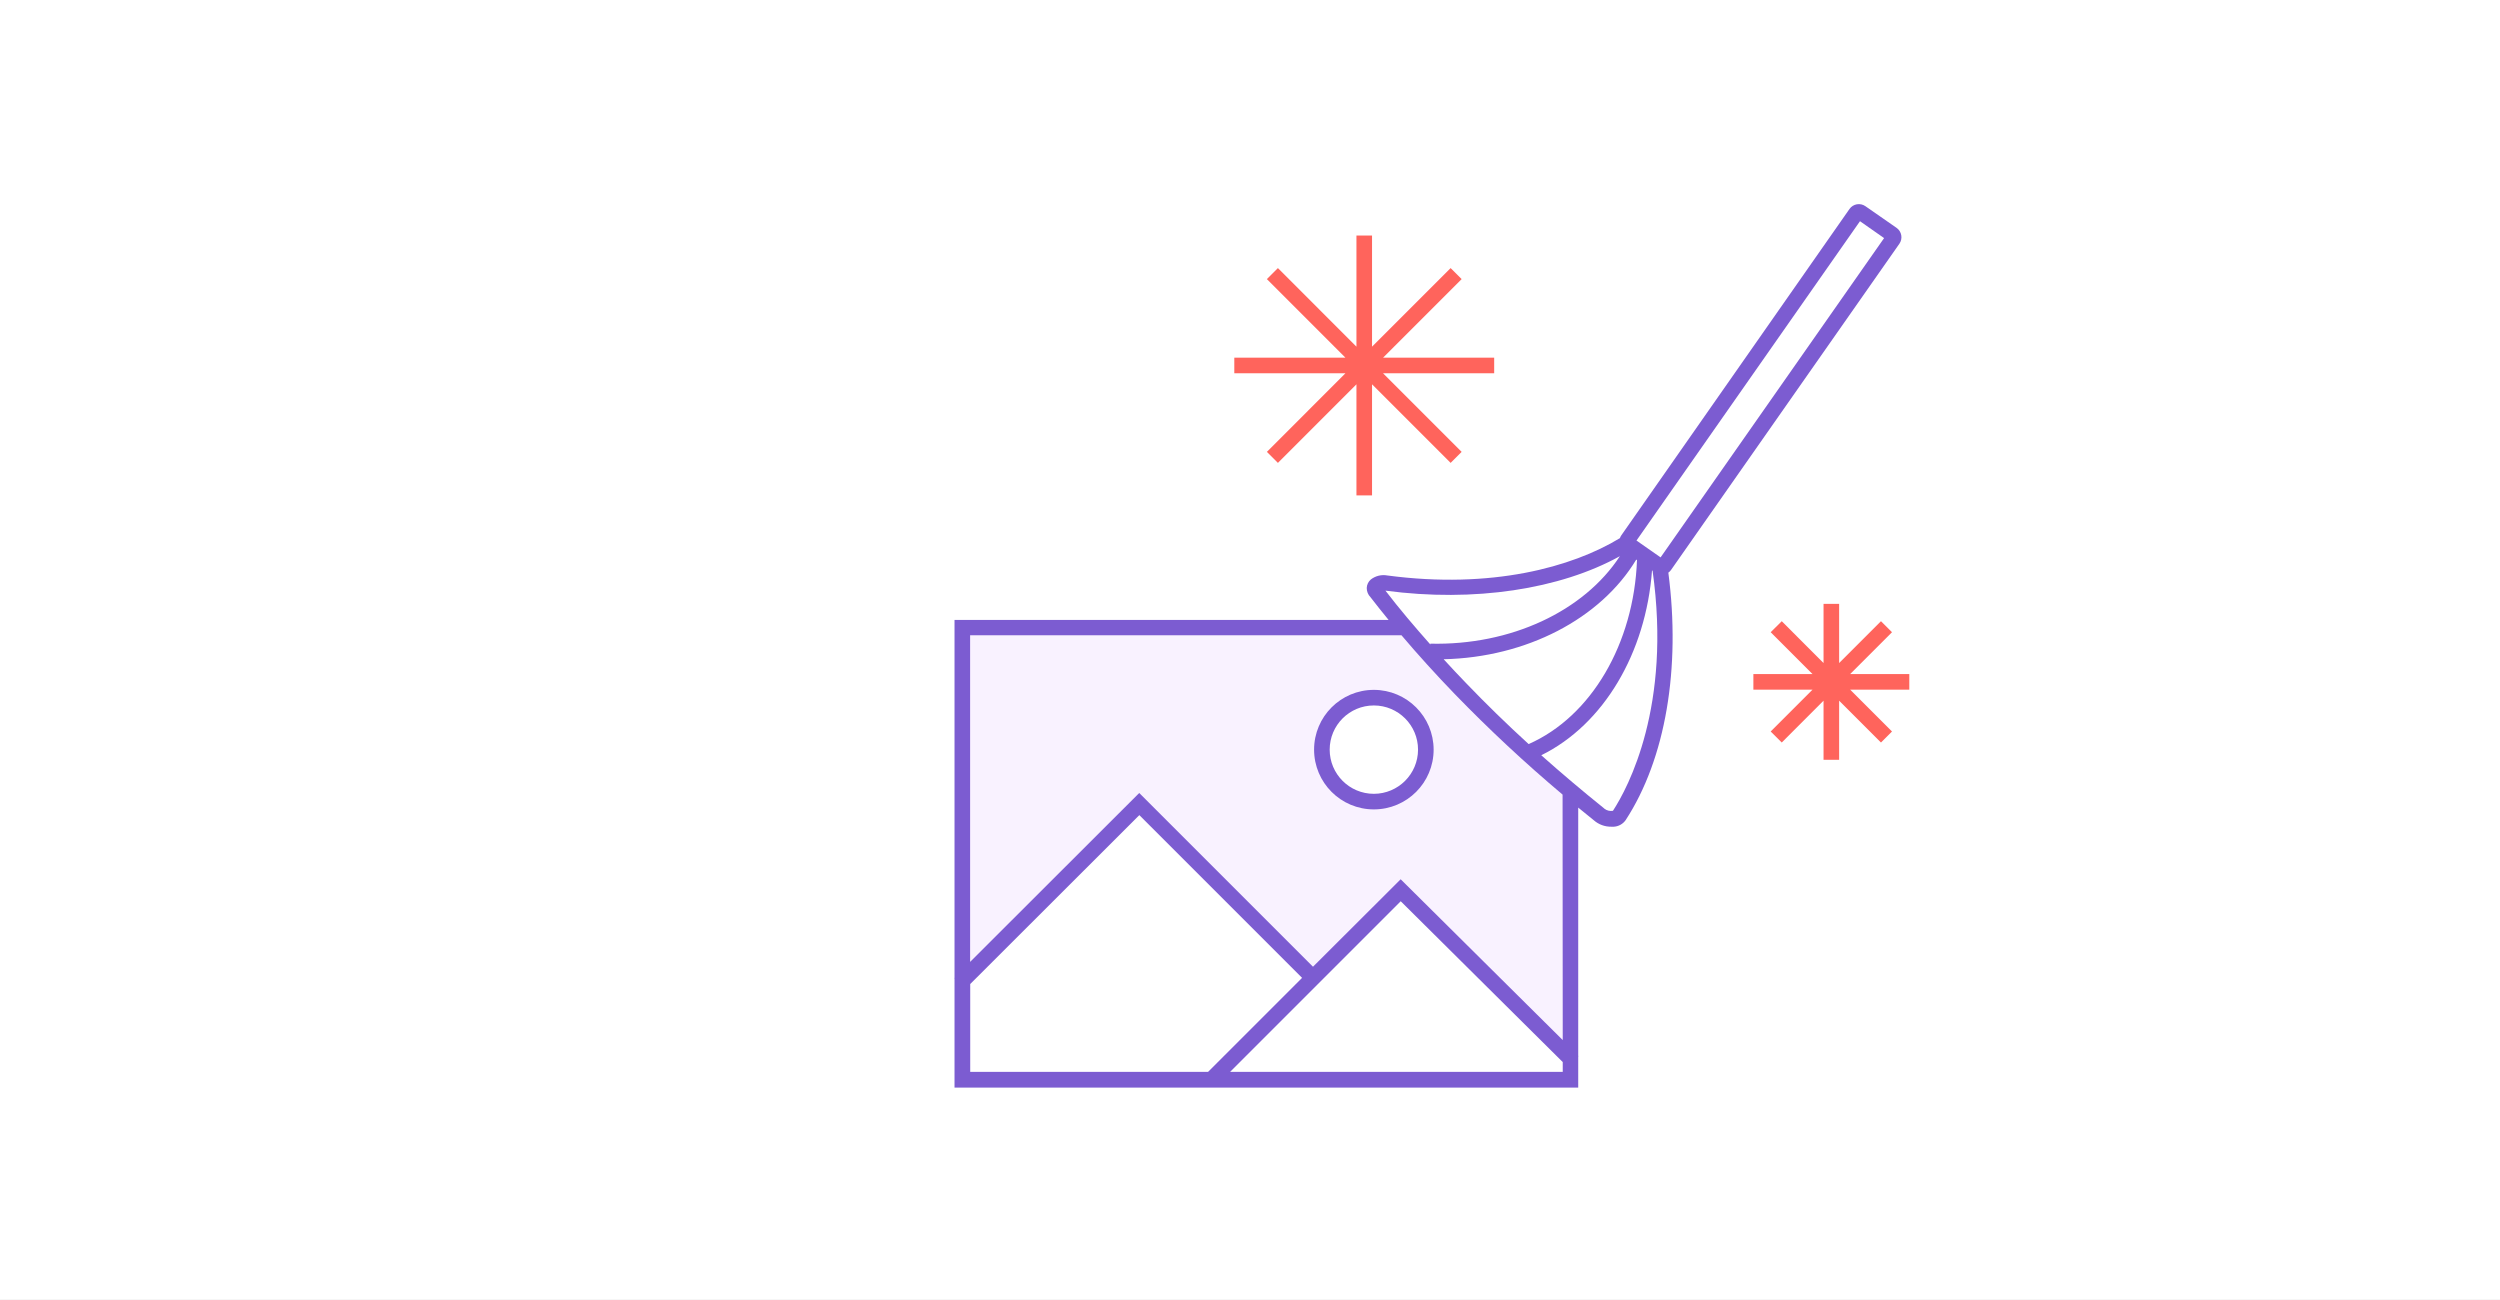
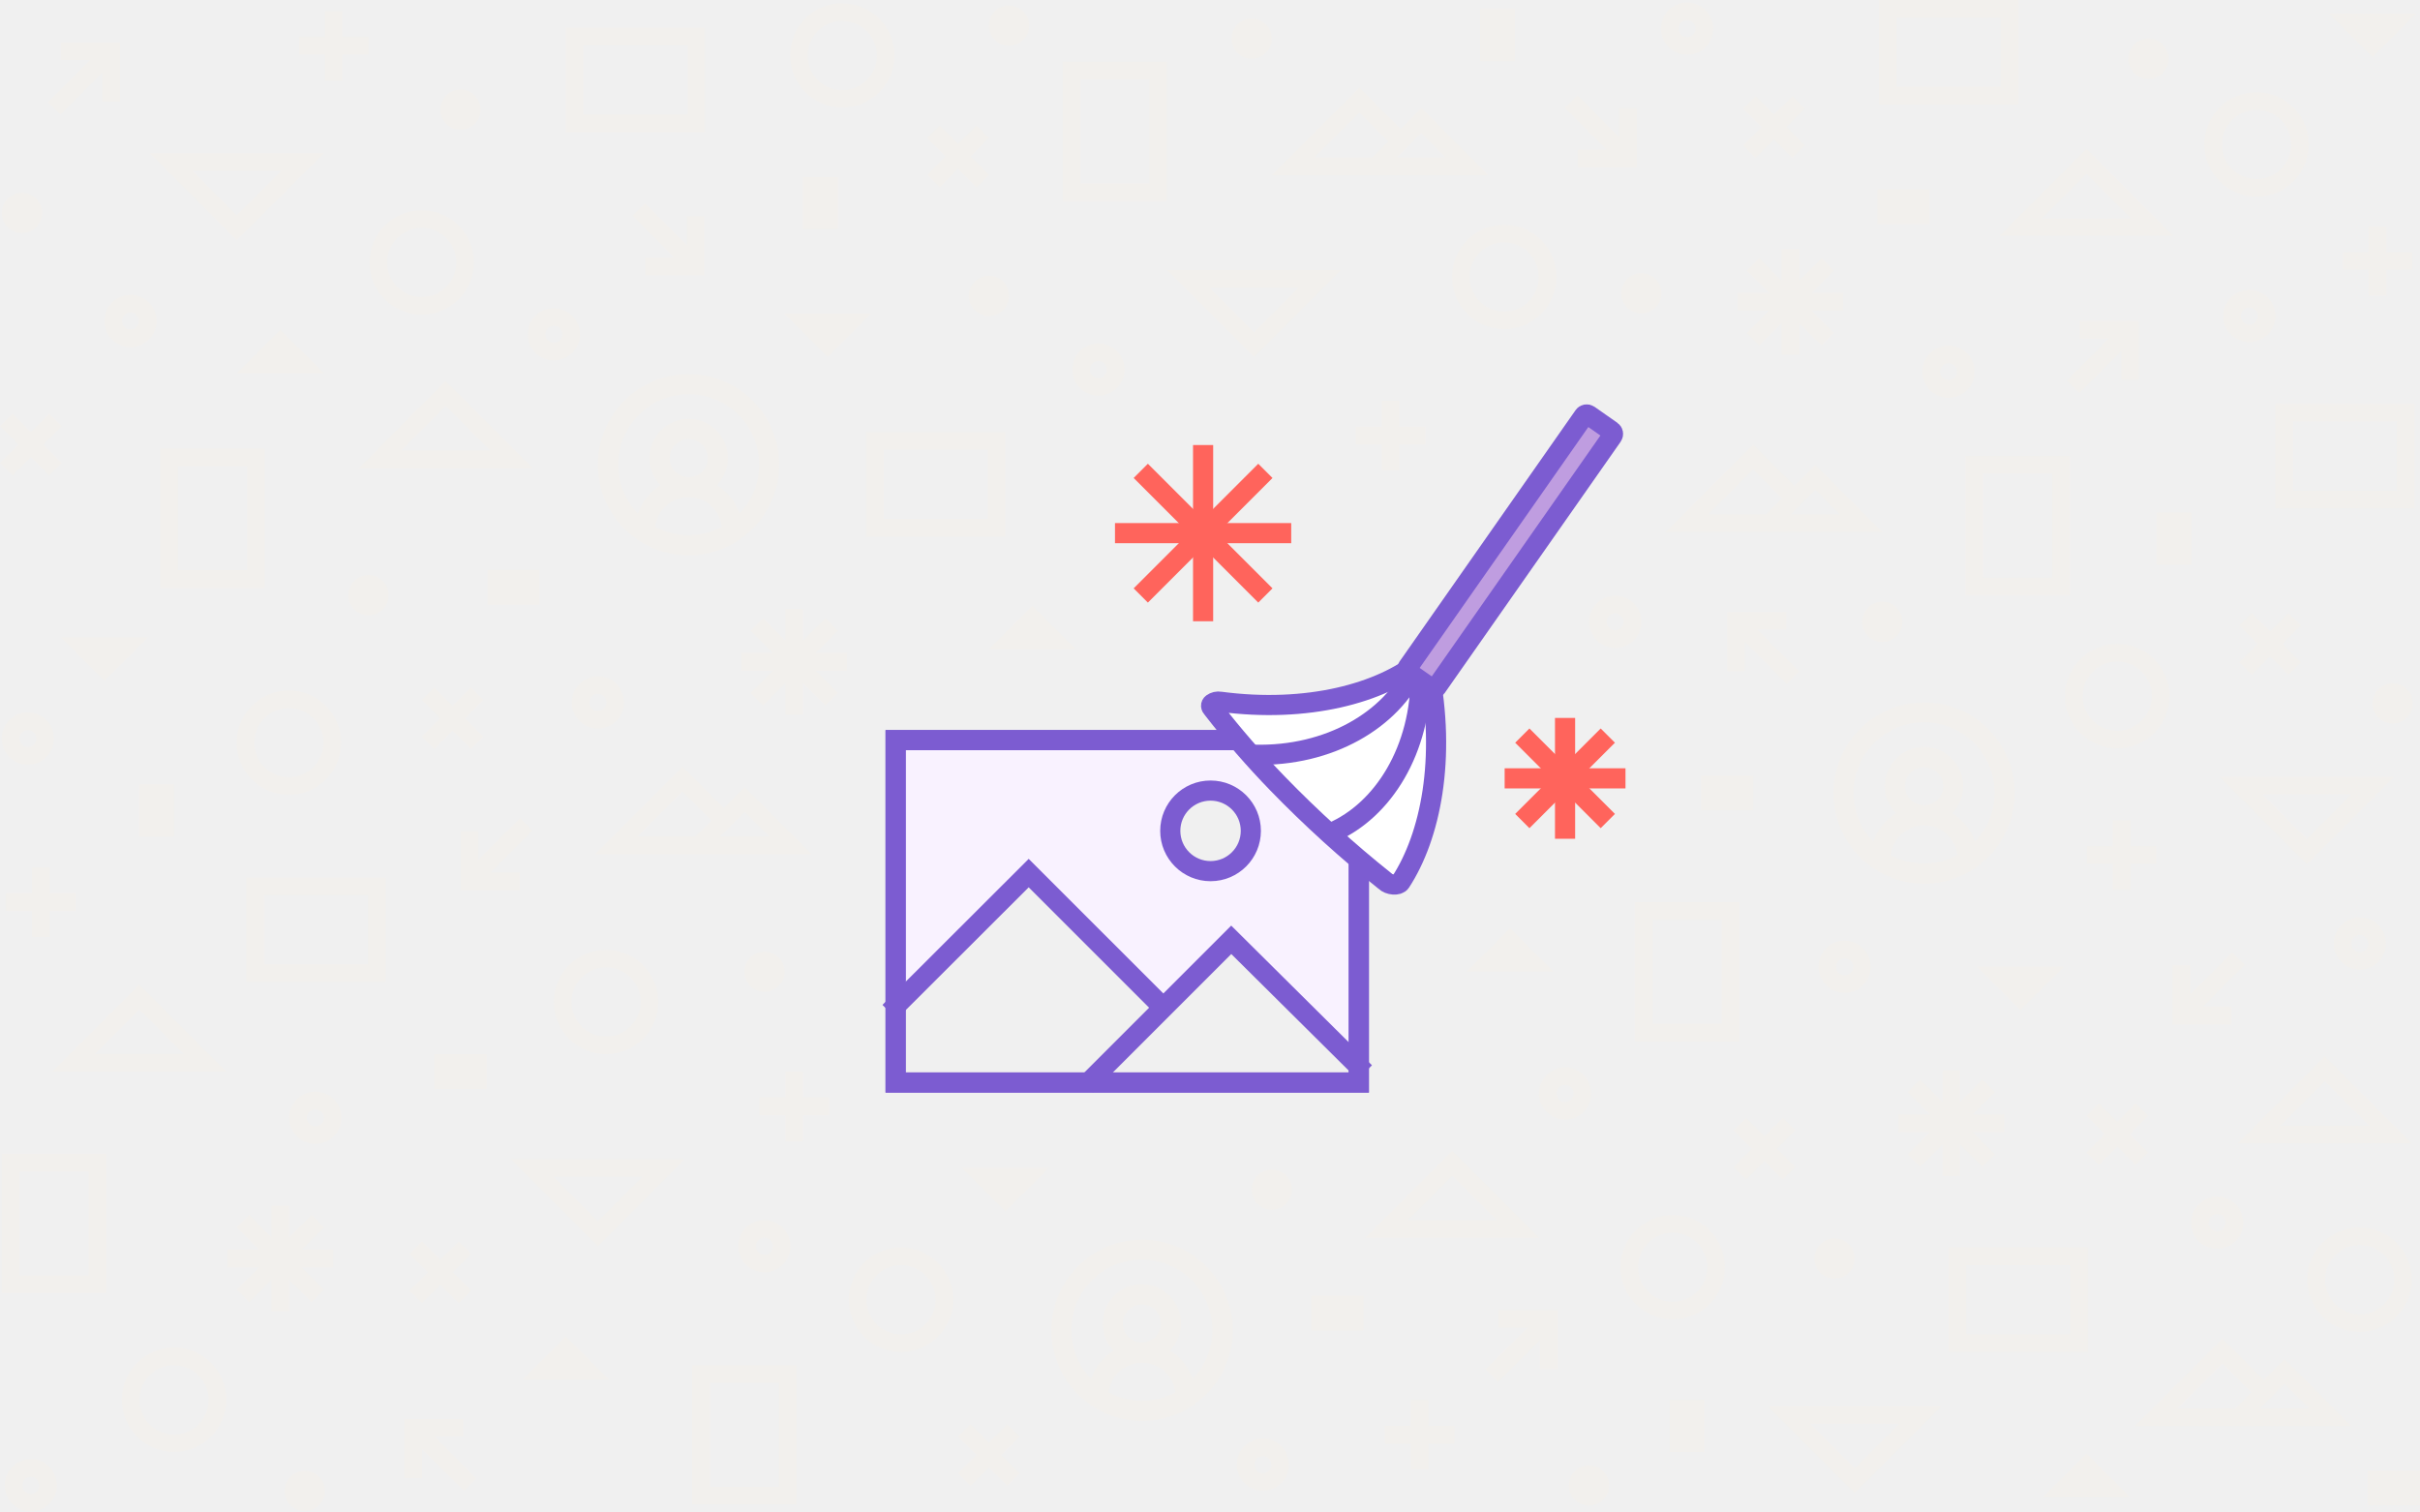
- <svg xmlns="http://www.w3.org/2000/svg" viewBox="0 0 481 250">
-   <g id="5d68b0e9-23c0-4efd-887b-baf3ffb7793b" data-name="Layer 2">
-     <g id="8cf03598-002c-447b-bb65-f6e3f806bbc0" data-name="Content">
-       <rect width="481" height="250" fill="#fff" />
-       <path d="M281,132.5c-4.12-4.27-7.78-8.36-11.05-12.27H185v68.48l34.17-34,34,33,16-16,33.17,32V152.32A279.28,279.28,0,0,1,281,132.5Zm-16.65,21.73a10,10,0,1,1,10-10A10,10,0,0,1,264.34,154.23Z" fill="#f9f2ff" />
-       <path d="M264.33,132.73a11.5,11.5,0,1,0,11.5,11.5A11.51,11.51,0,0,0,264.33,132.73Zm0,20a8.5,8.5,0,1,1,8.5-8.5A8.51,8.51,0,0,1,264.33,152.73Z" fill="#7c5cd1" />
-       <path d="M365.44,46.9a2.2,2.2,0,0,0-.54-3.06l-6-4.17a2.2,2.2,0,0,0-3.06.54L311.94,103a2.17,2.17,0,0,0-.27.54c-9.2,5.59-24.7,9.85-44.75,7.18h0a4,4,0,0,0-3.17.77,2.25,2.25,0,0,0-.79,1.63,2.51,2.51,0,0,0,.73,1.79q1.68,2.18,3.47,4.36H183.65v68.86l-.06.06.06.06v21h120v-6l.06-.06-.06-.06V155.38q1.49,1.23,3,2.44a5,5,0,0,0,3.36,1.24l.49,0a3,3,0,0,0,2.27-1.26c7.7-11.8,10.63-29.24,8.22-47.62a2.18,2.18,0,0,0,.51-.51Zm-50.62,60.76.14.1c-.61,16.08-8.79,30.09-20.85,35.4q-6.3-5.75-12-11.69-2.22-2.3-4.35-4.63C293.66,126.48,307.94,119.07,314.82,107.66Zm-3.15-.66c-6.91,10.59-21,17.21-36.47,16.84V124c-3.06-3.45-6-6.91-8.64-10.36C283.61,115.92,300.17,113.38,311.68,107Zm-125,99.23v-16.9l32.54-32.5,31.31,31.31-18.09,18.09Zm114,0h-64l32.83-32.83,31.17,30.94Zm0-6.12-31.18-30.94L252.62,186l-33.43-33.43-32.54,32.5V122.23h83c3.21,3.79,6.64,7.57,10.25,11.31a279.87,279.87,0,0,0,20.74,19.34ZM310.33,156a2.09,2.09,0,0,1-1.62-.39l-.12-.11q-6.22-5-12.05-10.19c12-5.91,20.13-19.68,21.31-35.56l.11.08C321.62,135.81,313.28,151.47,310.33,156Zm9.17-48.76L314.86,104l43-61.44,4.64,3.25Z" fill="#7c5cd1" />
-       <polygon points="287.48 68.82 266.1 68.82 281.22 53.7 279.1 51.58 263.98 66.7 263.98 45.32 260.98 45.32 260.98 66.7 245.87 51.58 243.75 53.7 258.86 68.82 237.48 68.82 237.48 71.82 258.86 71.82 243.75 86.94 245.87 89.06 260.98 73.94 260.98 95.32 263.98 95.32 263.98 73.94 279.1 89.06 281.22 86.94 266.1 71.82 287.48 71.82 287.48 68.82" fill="#ff645c" />
-       <polygon points="367.35 129.69 355.97 129.69 364.02 121.64 361.9 119.52 353.85 127.57 353.85 116.19 350.85 116.19 350.85 127.57 342.81 119.52 340.68 121.64 348.73 129.69 337.35 129.69 337.35 132.69 348.73 132.69 340.68 140.74 342.81 142.86 350.85 134.81 350.85 146.19 353.85 146.19 353.85 134.81 361.9 142.86 364.02 140.74 355.97 132.69 367.35 132.69 367.35 129.69" fill="#ff645c" />
-     </g>
-   </g>
+ <svg xmlns="http://www.w3.org/2000/svg" width="480.64" height="300.21" viewBox="0 0 480.64 300.21">
+   <polygon points="308.56 192.98 299.91 184.34 291.27 192.98 308.56 192.98" fill="#f2f0ed" />
+   <polygon points="213.7 128.95 205.05 120.3 196.41 128.95 213.7 128.95" fill="#f2f0ed" />
+   <polygon points="64.33 74.14 55.68 65.5 47.04 74.14 64.33 74.14" fill="#f2f0ed" />
+   <polygon points="121 274.06 112.36 265.42 103.72 274.06 121 274.06" fill="#f2f0ed" />
+   <polygon points="423.03 297.34 414.39 288.7 405.74 297.34 423.03 297.34" fill="#f2f0ed" />
+   <polygon points="392.63 191.99 401.28 200.64 409.92 191.99 392.63 191.99" fill="#f2f0ed" />
+   <polygon points="462.57 2.72 471.21 11.36 479.85 2.72 462.57 2.72" fill="#f2f0ed" />
+   <polygon points="12.1 126.58 20.74 135.22 29.38 126.58 12.1 126.58" fill="#f2f0ed" />
+   <polygon points="191.05 231.96 199.69 240.6 208.33 231.96 191.05 231.96" fill="#f2f0ed" />
+   <polygon points="155.75 62.26 164.4 70.9 173.04 62.26 155.75 62.26" fill="#f2f0ed" />
+   <circle cx="325.99" cy="58.25" r="4" fill="#f2f0ed" />
+   <circle cx="248.59" cy="7.68" r="4" fill="#f2f0ed" />
+   <circle cx="252.59" cy="236.28" r="4" fill="#f2f0ed" />
+   <circle cx="373.85" cy="123.5" r="4" fill="#f2f0ed" />
+   <circle cx="426.71" cy="11.68" r="4" fill="#f2f0ed" />
+   <circle cx="364.36" cy="249.96" r="4" fill="#f2f0ed" />
+   <circle cx="315.59" cy="295.02" r="4" fill="#f2f0ed" />
+   <circle cx="475.21" cy="139.7" r="4" fill="#f2f0ed" />
+   <circle cx="196.41" cy="58.76" r="4" fill="#f2f0ed" />
+   <circle cx="91.46" cy="21.77" r="4" fill="#f2f0ed" />
+   <circle cx="4.36" cy="42.28" r="4" fill="#f2f0ed" />
+   <circle cx="200.41" cy="5.09" r="4" fill="#f2f0ed" />
+   <circle cx="151.84" cy="193" r="4" fill="#f2f0ed" />
+   <circle cx="60.52" cy="296.13" r="4" fill="#f2f0ed" />
+   <circle cx="73.2" cy="118.22" r="4" fill="#f2f0ed" />
+   <path d="M257.93,57.11,249.09,66l-8.84-8.84h17.68m8.45-3.5H231.8L249.09,70.9l17.29-17.29Z" fill="#f2f0ed" />
+   <path d="M55.88,33.92,47,42.75,38.2,33.92H55.88m8.45-3.5H29.75L47,47.7,64.33,30.42Z" fill="#f2f0ed" />
+   <path d="M377.2,282.77l-8.84,8.84-8.84-8.84H377.2m8.45-3.5H351.07l17.29,17.29,17.29-17.29Z" fill="#f2f0ed" />
+   <path d="M127.59,233.72l-8.84,8.84-8.84-8.84h17.68m8.45-3.5H101.47l17.29,17.29L136,230.22Z" fill="#f2f0ed" />
+   <path d="M467,157.81l-8.84,8.84-8.84-8.84H467m8.45-3.5H440.88l17.29,17.29,17.29-17.29Z" fill="#f2f0ed" />
+   <path d="M288.44,233.52l8.84,8.84H279.6l8.84-8.84m0-4.95-17.29,17.29h34.57l-17.29-17.29Z" fill="#f2f0ed" />
+   <path d="M88.53,80.63l8.84,8.84H79.69l8.84-8.84m0-4.95L71.24,93h34.57L88.53,75.68Z" fill="#f2f0ed" />
+   <path d="M27.65,200.49l8.84,8.84H18.82l8.84-8.84m0-4.95L10.37,212.83H44.94L27.65,195.54Z" fill="#f2f0ed" />
+   <path d="M461.73,214.75l8.84,8.84H452.89l8.84-8.84m0-4.95-17.29,17.29H479L461.73,209.8Z" fill="#f2f0ed" />
+   <path d="M414.39,34.52l8.84,8.84H405.55l8.84-8.84m0-4.95L397.1,46.86h34.57L414.39,29.57Z" fill="#f2f0ed" />
+   <path d="M218.16,71.71a1.69,1.69,0,1,1-1.69,1.69,1.69,1.69,0,0,1,1.69-1.69m0-3.5a5.19,5.19,0,1,0,5.19,5.19,5.19,5.19,0,0,0-5.19-5.19Z" fill="#f2f0ed" />
+   <path d="M110,64.71a1.69,1.69,0,1,1-1.69,1.69A1.69,1.69,0,0,1,110,64.71m0-3.5a5.19,5.19,0,1,0,5.19,5.19A5.19,5.19,0,0,0,110,61.21Z" fill="#f2f0ed" />
+   <path d="M25.92,62.07a1.69,1.69,0,1,1-1.69,1.69,1.69,1.69,0,0,1,1.69-1.69m0-3.5a5.19,5.19,0,1,0,5.19,5.19,5.19,5.19,0,0,0-5.19-5.19Z" fill="#f2f0ed" />
+   <path d="M118.75,137.82a1.69,1.69,0,1,1-1.69,1.69,1.69,1.69,0,0,1,1.69-1.69m0-3.5a5.19,5.19,0,1,0,5.19,5.19,5.19,5.19,0,0,0-5.19-5.19Z" fill="#f2f0ed" />
+   <path d="M5.53,145a1.69,1.69,0,1,1-1.69,1.69A1.69,1.69,0,0,1,5.53,145m0-3.5a5.19,5.19,0,1,0,5.19,5.19,5.19,5.19,0,0,0-5.19-5.19Z" fill="#f2f0ed" />
+   <path d="M62.63,220.34A1.69,1.69,0,1,1,60.95,222a1.69,1.69,0,0,1,1.69-1.69m0-3.5A5.19,5.19,0,1,0,67.82,222a5.19,5.19,0,0,0-5.19-5.19Z" fill="#f2f0ed" />
+   <path d="M6.13,293.33A1.69,1.69,0,1,1,4.44,295a1.69,1.69,0,0,1,1.69-1.69m0-3.5A5.19,5.19,0,1,0,11.31,295a5.19,5.19,0,0,0-5.19-5.19Z" fill="#f2f0ed" />
+   <path d="M320.77,121.82a1.69,1.69,0,1,1-1.69,1.69,1.69,1.69,0,0,1,1.69-1.69m0-3.5A5.19,5.19,0,1,0,326,123.5a5.19,5.19,0,0,0-5.19-5.19Z" fill="#f2f0ed" />
+   <path d="M310.84,215.49a1.69,1.69,0,1,1-1.69,1.69,1.69,1.69,0,0,1,1.69-1.69m0-3.5a5.19,5.19,0,1,0,5.19,5.19,5.19,5.19,0,0,0-5.19-5.19Z" fill="#f2f0ed" />
+   <path d="M250.82,289.21a1.69,1.69,0,1,1-1.69,1.69,1.69,1.69,0,0,1,1.69-1.69m0-3.5a5.19,5.19,0,1,0,5.19,5.19,5.19,5.19,0,0,0-5.19-5.19Z" fill="#f2f0ed" />
+   <path d="M151.84,245.82a1.69,1.69,0,1,1-1.69,1.69,1.69,1.69,0,0,1,1.69-1.69m0-3.5A5.19,5.19,0,1,0,157,247.5a5.19,5.19,0,0,0-5.19-5.19Z" fill="#f2f0ed" />
+   <path d="M366.36,190.32a1.69,1.69,0,1,1-1.69,1.69,1.69,1.69,0,0,1,1.69-1.69m0-3.5a5.19,5.19,0,1,0,5.19,5.19,5.19,5.19,0,0,0-5.19-5.19Z" fill="#f2f0ed" />
+   <path d="M387,72.13a1.69,1.69,0,1,1-1.69,1.69A1.69,1.69,0,0,1,387,72.13m0-3.5a5.19,5.19,0,1,0,5.19,5.19A5.19,5.19,0,0,0,387,68.63Z" fill="#f2f0ed" />
+   <path d="M335.07,4a1.69,1.69,0,1,1-1.69,1.69A1.69,1.69,0,0,1,335.07,4m0-3.5a5.19,5.19,0,1,0,5.19,5.19A5.19,5.19,0,0,0,335.07.49Z" fill="#f2f0ed" />
+   <path d="M468.67,185.71A1.69,1.69,0,1,1,467,187.4a1.69,1.69,0,0,1,1.69-1.69m0-3.5a5.19,5.19,0,1,0,5.19,5.19,5.19,5.19,0,0,0-5.19-5.19Z" fill="#f2f0ed" />
+   <path d="M440.35,241.15a1.69,1.69,0,1,1-1.69,1.69,1.69,1.69,0,0,1,1.69-1.69m0-3.5a5.19,5.19,0,1,0,5.19,5.19,5.19,5.19,0,0,0-5.19-5.19Z" fill="#f2f0ed" />
+   <path d="M446.74,61.07a1.69,1.69,0,1,1-1.69,1.69,1.69,1.69,0,0,1,1.69-1.69m0-3.5a5.19,5.19,0,1,0,5.19,5.19,5.19,5.19,0,0,0-5.19-5.19Z" fill="#f2f0ed" />
+   <path d="M298.76,48.15A6.87,6.87,0,1,1,291.88,55a6.88,6.88,0,0,1,6.87-6.87m0-3.5A10.37,10.37,0,1,0,309.13,55a10.37,10.37,0,0,0-10.37-10.37Z" fill="#f2f0ed" />
+   <path d="M83.76,45.26a6.87,6.87,0,1,1-6.87,6.87,6.88,6.88,0,0,1,6.87-6.87m0-3.5A10.37,10.37,0,1,0,94.13,52.13,10.37,10.37,0,0,0,83.76,41.76Z" fill="#f2f0ed" />
+   <path d="M57.37,140.63a6.87,6.87,0,1,1-6.87,6.87,6.88,6.88,0,0,1,6.87-6.87m0-3.5A10.37,10.37,0,1,0,67.74,147.5a10.37,10.37,0,0,0-10.37-10.37Z" fill="#f2f0ed" />
+   <path d="M167.3,4.17A6.87,6.87,0,1,1,160.42,11a6.88,6.88,0,0,1,6.87-6.87m0-3.5A10.37,10.37,0,1,0,177.67,11,10.37,10.37,0,0,0,167.3.67Z" fill="#f2f0ed" />
+   <path d="M120.37,192.13A6.87,6.87,0,1,1,113.5,199a6.88,6.88,0,0,1,6.87-6.87m0-3.5A10.37,10.37,0,1,0,130.74,199a10.37,10.37,0,0,0-10.37-10.37Z" fill="#f2f0ed" />
+   <path d="M34.57,271.18A6.87,6.87,0,1,1,27.7,278a6.88,6.88,0,0,1,6.87-6.87m0-3.5A10.37,10.37,0,1,0,44.94,278a10.37,10.37,0,0,0-10.37-10.37Z" fill="#f2f0ed" />
+   <path d="M420.51,131.39a6.87,6.87,0,1,1-6.87,6.87,6.88,6.88,0,0,1,6.87-6.87m0-3.5a10.37,10.37,0,1,0,10.37,10.37,10.37,10.37,0,0,0-10.37-10.37Z" fill="#f2f0ed" />
+   <path d="M448.18,21.82a6.87,6.87,0,1,1-6.87,6.87,6.88,6.88,0,0,1,6.87-6.87m0-3.5a10.37,10.37,0,1,0,10.37,10.37,10.37,10.37,0,0,0-10.37-10.37Z" fill="#f2f0ed" />
+   <path d="M468.67,247.28a6.87,6.87,0,1,1-6.87,6.87,6.88,6.88,0,0,1,6.87-6.87m0-3.5A10.37,10.37,0,1,0,479,254.15a10.37,10.37,0,0,0-10.37-10.37Z" fill="#f2f0ed" />
+   <path d="M332.21,244.82a6.87,6.87,0,1,1-6.87,6.87,6.88,6.88,0,0,1,6.87-6.87m0-3.5a10.37,10.37,0,1,0,10.37,10.37,10.37,10.37,0,0,0-10.37-10.37Z" fill="#f2f0ed" />
+   <path d="M178.95,251.28a6.87,6.87,0,1,1-6.87,6.87,6.88,6.88,0,0,1,6.87-6.87m0-3.5a10.37,10.37,0,1,0,10.37,10.37,10.37,10.37,0,0,0-10.37-10.37Z" fill="#f2f0ed" />
+   <path d="M196.19,89.32v13.74H175.53V89.32h20.66m3.5-3.5H172v20.74h27.66V85.82Z" fill="#f2f0ed" />
+   <path d="M136.54,9V22.75H115.88V9h20.66M140,5.5H112.38V26.25H140V5.5Z" fill="#f2f0ed" />
+   <path d="M411.17,251.28V265H390.51V251.28h20.66m3.5-3.5H387v20.74h27.66V247.78Z" fill="#f2f0ed" />
+   <path d="M476.05,83.69V97.43H455.4V83.69h20.66m3.5-3.5H451.9v20.74h27.66V80.19Z" fill="#f2f0ed" />
+   <path d="M73.09,177.79v13.74H52.43V177.79H73.09m3.5-3.5H48.93V195H76.59V174.29Z" fill="#f2f0ed" />
+   <path d="M397.34,3.5V17.24H376.68V3.5h20.66m3.5-3.5H373.18V20.74h27.66V0Z" fill="#f2f0ed" />
+   <path d="M341.94,182.67v20.66H328.2V182.67h13.74m3.5-3.5H324.7v27.66h20.74V179.17Z" fill="#f2f0ed" />
+   <path d="M154.71,274.63v20.66H141V274.63h13.74m3.5-3.5H137.46v27.66h20.74V271.13Z" fill="#f2f0ed" />
+   <path d="M17.59,232.65v20.66H3.84V232.65H17.59m3.5-3.5H.34v27.66H21.09V229.15Z" fill="#f2f0ed" />
+   <path d="M407.59,94.06v20.66H393.85V94.06h13.74m3.5-3.5H390.35v27.66h20.74V90.56Z" fill="#f2f0ed" />
+   <path d="M228.32,15.76V36.42H214.57V15.76h13.74m3.5-3.5H211.07V39.92h20.74V12.26Z" fill="#f2f0ed" />
+   <path d="M49.08,92.59v20.66H35.34V92.59H49.08m3.5-3.5H31.84v27.66H52.58V89.09Z" fill="#f2f0ed" />
+   <rect x="293.97" y="1.77" width="6.91" height="10.37" fill="#f2f0ed" />
+   <rect x="159.5" y="35.16" width="6.91" height="10.37" fill="#f2f0ed" />
+   <rect x="27.65" y="155.77" width="6.91" height="10.37" fill="#f2f0ed" />
+   <rect x="428.36" y="101.79" width="6.91" height="10.37" fill="#f2f0ed" />
+   <rect x="331.61" y="278.04" width="6.91" height="10.37" fill="#f2f0ed" />
+   <rect x="337.85" y="154.05" width="10.37" height="6.91" fill="#f2f0ed" />
+   <rect x="372.86" y="37.6" width="10.37" height="6.91" fill="#f2f0ed" />
+   <rect x="470.27" y="292.1" width="10.37" height="6.91" fill="#f2f0ed" />
+   <rect x="260.44" y="257.33" width="10.37" height="6.91" fill="#f2f0ed" />
+   <rect x="96.8" y="113.21" width="10.37" height="6.91" fill="#f2f0ed" />
+   <rect x="86.28" y="209.38" width="10.37" height="6.91" fill="#f2f0ed" />
+   <polygon points="168.24 129.7 161.97 129.7 166.4 125.27 163.93 122.79 159.49 127.23 159.49 120.95 155.99 120.95 155.99 127.23 151.55 122.79 149.08 125.27 153.52 129.7 147.24 129.7 147.24 133.2 153.52 133.2 149.08 137.64 151.55 140.12 155.99 135.68 155.99 141.95 159.49 141.95 159.49 135.68 163.93 140.12 166.4 137.64 161.97 133.2 168.24 133.2 168.24 129.7" fill="#f2f0ed" />
+   <polygon points="66.18 248.21 59.91 248.21 64.35 243.77 61.87 241.3 57.43 245.74 57.43 239.46 53.93 239.46 53.93 245.74 49.5 241.3 47.02 243.77 51.46 248.21 45.18 248.21 45.18 251.71 51.46 251.71 47.02 256.15 49.5 258.62 53.93 254.19 53.93 260.46 57.43 260.46 57.43 254.19 61.87 258.62 64.35 256.15 59.91 251.71 66.18 251.71 66.18 248.21" fill="#f2f0ed" />
+   <polygon points="366.08 58.2 359.81 58.2 364.24 53.76 361.77 51.29 357.33 55.73 357.33 49.45 353.83 49.45 353.83 55.73 349.39 51.29 346.92 53.76 351.36 58.2 345.08 58.2 345.08 61.7 351.36 61.7 346.92 66.14 349.39 68.61 353.83 64.18 353.83 70.45 357.33 70.45 357.33 64.18 361.77 68.61 364.24 66.14 359.81 61.7 366.08 61.7 366.08 58.2" fill="#f2f0ed" />
+   <polygon points="398.05 221.34 391.77 221.34 396.21 216.9 393.74 214.43 389.3 218.86 389.3 212.59 385.8 212.59 385.8 218.86 381.36 214.43 378.89 216.9 383.32 221.34 377.05 221.34 377.05 224.84 383.32 224.84 378.89 229.28 381.36 231.75 385.8 227.31 385.8 233.59 389.3 233.59 389.3 227.31 393.74 231.75 396.21 229.28 391.77 224.84 398.05 224.84 398.05 221.34" fill="#f2f0ed" />
+   <polygon points="283.11 84.75 277.95 84.75 277.95 79.59 274.45 79.59 274.45 84.75 269.28 84.75 269.28 88.25 274.45 88.25 274.45 93.42 277.95 93.42 277.95 88.25 283.11 88.25 283.11 84.75" fill="#f2f0ed" />
+   <polygon points="428.28 168.08 423.12 168.08 423.12 162.92 419.62 162.92 419.62 168.08 414.45 168.08 414.45 171.58 419.62 171.58 419.62 176.75 423.12 176.75 423.12 171.58 428.28 171.58 428.28 168.08" fill="#f2f0ed" />
+   <polygon points="479.12 50.09 473.96 50.09 473.96 44.93 470.46 44.93 470.46 50.09 465.29 50.09 465.29 53.59 470.46 53.59 470.46 58.76 473.96 58.76 473.96 53.59 479.12 53.59 479.12 50.09" fill="#f2f0ed" />
+   <polygon points="73.2 7.34 68.03 7.34 68.03 2.18 64.53 2.18 64.53 7.34 59.37 7.34 59.37 10.84 64.53 10.84 64.53 16.01 68.03 16.01 68.03 10.84 73.2 10.84 73.2 7.34" fill="#f2f0ed" />
+   <polygon points="15.03 177.42 9.87 177.42 9.87 172.26 6.37 172.26 6.37 177.42 1.2 177.42 1.2 180.92 6.37 180.92 6.37 186.09 9.87 186.09 9.87 180.92 15.03 180.92 15.03 177.42" fill="#f2f0ed" />
+   <polygon points="288.86 283.21 283.69 283.21 283.69 278.05 280.19 278.05 280.19 283.21 275.03 283.21 275.03 286.71 280.19 286.71 280.19 291.88 283.69 291.88 283.69 286.71 288.86 286.71 288.86 283.21" fill="#f2f0ed" />
+   <polygon points="164.66 218 159.49 218 159.49 212.83 155.99 212.83 155.99 218 150.83 218 150.83 221.5 155.99 221.5 155.99 226.66 159.49 226.66 159.49 221.5 164.66 221.5 164.66 218" fill="#f2f0ed" />
+   <polygon points="356.57 224.5 354.09 222.03 350.44 225.68 346.79 222.03 344.31 224.5 347.96 228.15 344.31 231.81 346.79 234.28 350.44 230.63 354.09 234.28 356.57 231.81 352.92 228.15 356.57 224.5" fill="#f2f0ed" />
+   <polygon points="202.54 285.33 200.06 282.86 196.41 286.51 192.76 282.86 190.28 285.33 193.94 288.98 190.28 292.63 192.76 295.11 196.41 291.46 200.06 295.11 202.54 292.63 198.88 288.98 202.54 285.33" fill="#f2f0ed" />
+   <polygon points="456.98 124.24 454.51 121.77 450.85 125.42 447.2 121.77 444.73 124.24 448.38 127.89 444.73 131.54 447.2 134.02 450.85 130.37 454.51 134.02 456.98 131.54 453.33 127.89 456.98 124.24" fill="#f2f0ed" />
+   <polygon points="358.46 21.58 355.99 19.1 352.34 22.75 348.68 19.1 346.21 21.58 349.86 25.23 346.21 28.88 348.68 31.36 352.34 27.7 355.99 31.36 358.46 28.88 354.81 25.23 358.46 21.58" fill="#f2f0ed" />
+   <polygon points="96.01 139.01 93.54 136.54 89.89 140.19 86.23 136.54 83.76 139.01 87.41 142.67 83.76 146.32 86.23 148.79 89.89 145.14 93.54 148.79 96.01 146.32 92.36 142.67 96.01 139.01" fill="#f2f0ed" />
+   <polygon points="93.59 249.04 91.12 246.56 87.46 250.22 83.81 246.56 81.34 249.04 84.99 252.69 81.34 256.34 83.81 258.82 87.46 255.16 91.12 258.82 93.59 256.34 89.94 252.69 93.59 249.04" fill="#f2f0ed" />
+   <polygon points="196.41 27.41 193.94 24.94 190.28 28.59 186.63 24.94 184.16 27.41 187.81 31.07 184.16 34.72 186.63 37.2 190.28 33.54 193.94 37.2 196.41 34.72 192.76 31.07 196.41 27.41" fill="#f2f0ed" />
+   <polygon points="12.25 84.65 9.78 82.17 6.13 85.83 2.48 82.17 0 84.65 3.65 88.3 0 91.95 2.48 94.43 6.13 90.77 9.78 94.43 12.25 91.95 8.6 88.3 12.25 84.65" fill="#f2f0ed" />
+   <polygon points="426.64 221.59 424.17 219.12 420.51 222.77 416.86 219.12 414.39 221.59 418.04 225.24 414.39 228.9 416.86 231.37 420.51 227.72 424.17 231.37 426.64 228.9 422.99 225.24 426.64 221.59" fill="#f2f0ed" />
+   <path d="M360.55,92.37l-4.14,4.14L348.2,88.3l-17.37,17.36h43Zm-21.27,9.79,8.92-8.92L353.93,99l-3.18,3.18Zm21.27-4.85,4.85,4.85h-9.7Z" fill="#f2f0ed" />
+   <path d="M282.32,21.48l-4.14,4.14L270,17.41,252.59,34.78h43ZM261,31.28,270,22.36l5.74,5.73-3.18,3.18Zm21.27-4.85,4.85,4.85h-9.7Z" fill="#f2f0ed" />
+   <path d="M453.75,269.93l-4.14,4.14-8.21-8.21L424,283.23h43Zm-21.27,9.79,8.92-8.92,5.74,5.73L444,279.73Zm21.27-4.85,4.85,4.85h-9.7Z" fill="#f2f0ed" />
+   <path d="M147.9,156.34l-4.14,4.14-8.21-8.21-17.37,17.36h43Zm-21.27,9.79,8.92-8.92,5.74,5.73-3.18,3.18Zm21.27-4.85,4.85,4.85H143Z" fill="#f2f0ed" />
+   <polygon points="297.61 260.19 297.61 263.69 303.38 263.69 295.05 272.01 297.53 274.49 305.86 266.16 305.86 271.94 309.36 271.94 309.36 260.19 297.61 260.19" fill="#f2f0ed" />
+   <polygon points="413.06 63.75 413.06 67.25 418.84 67.25 410.51 75.58 412.99 78.05 421.31 69.73 421.31 75.5 424.81 75.5 424.81 63.75 413.06 63.75" fill="#f2f0ed" />
+   <polygon points="12.08 8.45 12.08 11.95 17.86 11.95 9.53 20.27 12 22.75 20.33 14.42 20.33 20.2 23.83 20.2 23.83 8.45 12.08 8.45" fill="#f2f0ed" />
+   <polygon points="357.34 133.36 349.01 125.04 354.79 125.04 354.79 121.54 343.04 121.54 343.04 133.29 346.54 133.29 346.54 127.51 354.86 135.84 357.34 133.36" fill="#f2f0ed" />
+   <polygon points="94.61 293.66 86.29 285.33 92.06 285.33 92.06 281.83 80.31 281.83 80.31 293.58 83.81 293.58 83.81 287.81 92.14 296.13 94.61 293.66" fill="#f2f0ed" />
+   <polygon points="136.42 42.93 136.42 48.71 128.09 40.38 125.62 42.86 133.95 51.18 128.17 51.18 128.17 54.68 139.92 54.68 139.92 42.93 136.42 42.93" fill="#f2f0ed" />
+   <polygon points="321.6 21.5 321.6 27.27 313.28 18.94 310.8 21.42 319.13 29.75 313.35 29.75 313.35 33.24 325.1 33.24 325.1 21.5 321.6 21.5" fill="#f2f0ed" />
+   <polygon points="445.81 191.64 443.33 189.17 435 197.49 435 191.72 431.5 191.72 431.5 203.47 443.25 203.47 443.25 199.97 437.48 199.97 445.81 191.64" fill="#f2f0ed" />
+   <polygon points="105.77 164.96 103.29 162.49 94.96 170.81 94.96 165.03 91.46 165.03 91.46 176.78 103.21 176.78 103.21 173.28 97.44 173.28 105.77 164.96" fill="#f2f0ed" />
+   <path d="M136.75,74.3a18,18,0,1,0,18,18A18,18,0,0,0,136.75,74.3Zm-6.63,30.33a6.67,6.67,0,0,1,13.25,0,14,14,0,0,1-13.25,0ZM133,91a3.78,3.78,0,1,1,3.78,3.78A3.79,3.79,0,0,1,133,91Zm13.88,11a10.71,10.71,0,0,0-4.49-5.63,7.78,7.78,0,1,0-11.21,0,10.71,10.71,0,0,0-4.49,5.63,14,14,0,1,1,20.19,0Z" fill="#f2f0ed" />
+   <path d="M382.15,139.51a18,18,0,1,0,18,18A18,18,0,0,0,382.15,139.51Zm-6.63,30.33a6.67,6.67,0,0,1,13.25,0,14,14,0,0,1-13.25,0Zm2.84-13.68a3.78,3.78,0,1,1,3.78,3.78A3.79,3.79,0,0,1,378.36,156.16Zm13.88,11a10.71,10.71,0,0,0-4.49-5.63,7.78,7.78,0,1,0-11.21,0,10.71,10.71,0,0,0-4.49,5.63,14,14,0,1,1,20.19,0Z" fill="#f2f0ed" />
+   <path d="M226.83,246.22a18,18,0,1,0,18,18A18,18,0,0,0,226.83,246.22Zm-6.63,30.33a6.67,6.67,0,0,1,13.25,0,14,14,0,0,1-13.25,0ZM223,262.87a3.78,3.78,0,1,1,3.78,3.78A3.79,3.79,0,0,1,223,262.87Zm13.88,11a10.71,10.71,0,0,0-4.49-5.63,7.78,7.78,0,1,0-11.21,0,10.71,10.71,0,0,0-4.49,5.63,14,14,0,1,1,20.19,0Z" fill="#f2f0ed" />
+   <path d="M177.88,146.68v53.69l26.79-26.66,26.66,25.87L243.87,187l26,25.09V146.68Zm62.22,26.66a7.84,7.84,0,1,1,7.84-7.84A7.84,7.84,0,0,1,240.1,173.34Z" fill="#f9f2ff" />
+   <circle cx="240.43" cy="165.02" r="8" fill="none" stroke="#7c5cd1" stroke-miterlimit="10" stroke-width="4" />
+   <polyline points="271.08 213 244.54 186.66 215.64 215.56" fill="none" stroke="#7c5cd1" stroke-miterlimit="10" stroke-width="4" />
+   <polyline points="231.06 200.15 204.31 173.41 176.68 201" fill="none" stroke="#7c5cd1" stroke-miterlimit="10" stroke-width="4" />
+   <path d="M267.88,149v64h-88V149h88m4-4h-96v72h96V145Z" fill="#7c5cd1" />
+   <path d="M267.88,149v64h-88V149h88m4-4h-96v72h96V145Z" fill="#7c5cd1" />
+   <path d="M242.34,139.37c17.36,2.31,31.95-1.72,39.82-8.16.53-.44,1.33.36,1.58,1.58,3.54,17.85.38,33.3-5.57,42.41-.48.75-2.3.59-3.09-.21a227.35,227.35,0,0,1-21.33-19.36,177,177,0,0,1-12.92-14.89c-.37-.37-.39-.76-.07-1A2.05,2.05,0,0,1,242.34,139.37Z" fill="#fff" stroke="#7c5cd1" stroke-miterlimit="10" stroke-width="4" />
+   <path d="M249.09,149.9c15,.39,27.29-7,31.94-17.08.31-.7,1.11.1,1.13,1.13.12,14.89-7.42,27-17.63,31.4" fill="none" stroke="#7c5cd1" stroke-miterlimit="10" stroke-width="4" />
+   <rect x="296.45" y="78.38" width="6.93" height="62.4" rx="0.7" ry="0.7" transform="translate(117.09 -152.21) rotate(35)" fill="#bf9de0" stroke="#7c5cd1" stroke-miterlimit="10" stroke-width="4" />
+   <line x1="238.95" y1="88.39" x2="238.95" y2="123.39" fill="none" stroke="#ff645c" stroke-miterlimit="10" stroke-width="4" />
+   <line x1="221.45" y1="105.89" x2="256.45" y2="105.89" fill="none" stroke="#ff645c" stroke-miterlimit="10" stroke-width="4" />
+   <line x1="226.57" y1="118.27" x2="251.32" y2="93.52" fill="none" stroke="#ff645c" stroke-miterlimit="10" stroke-width="4" />
+   <line x1="226.57" y1="93.52" x2="251.32" y2="118.27" fill="none" stroke="#ff645c" stroke-miterlimit="10" stroke-width="4" />
+   <line x1="310.84" y1="142.59" x2="310.84" y2="166.59" fill="none" stroke="#ff645c" stroke-miterlimit="10" stroke-width="4" />
+   <line x1="298.84" y1="154.59" x2="322.84" y2="154.59" fill="none" stroke="#ff645c" stroke-miterlimit="10" stroke-width="4" />
+   <line x1="302.35" y1="163.07" x2="319.33" y2="146.1" fill="none" stroke="#ff645c" stroke-miterlimit="10" stroke-width="4" />
+   <line x1="302.35" y1="146.1" x2="319.33" y2="163.07" fill="none" stroke="#ff645c" stroke-miterlimit="10" stroke-width="4" />
</svg>
